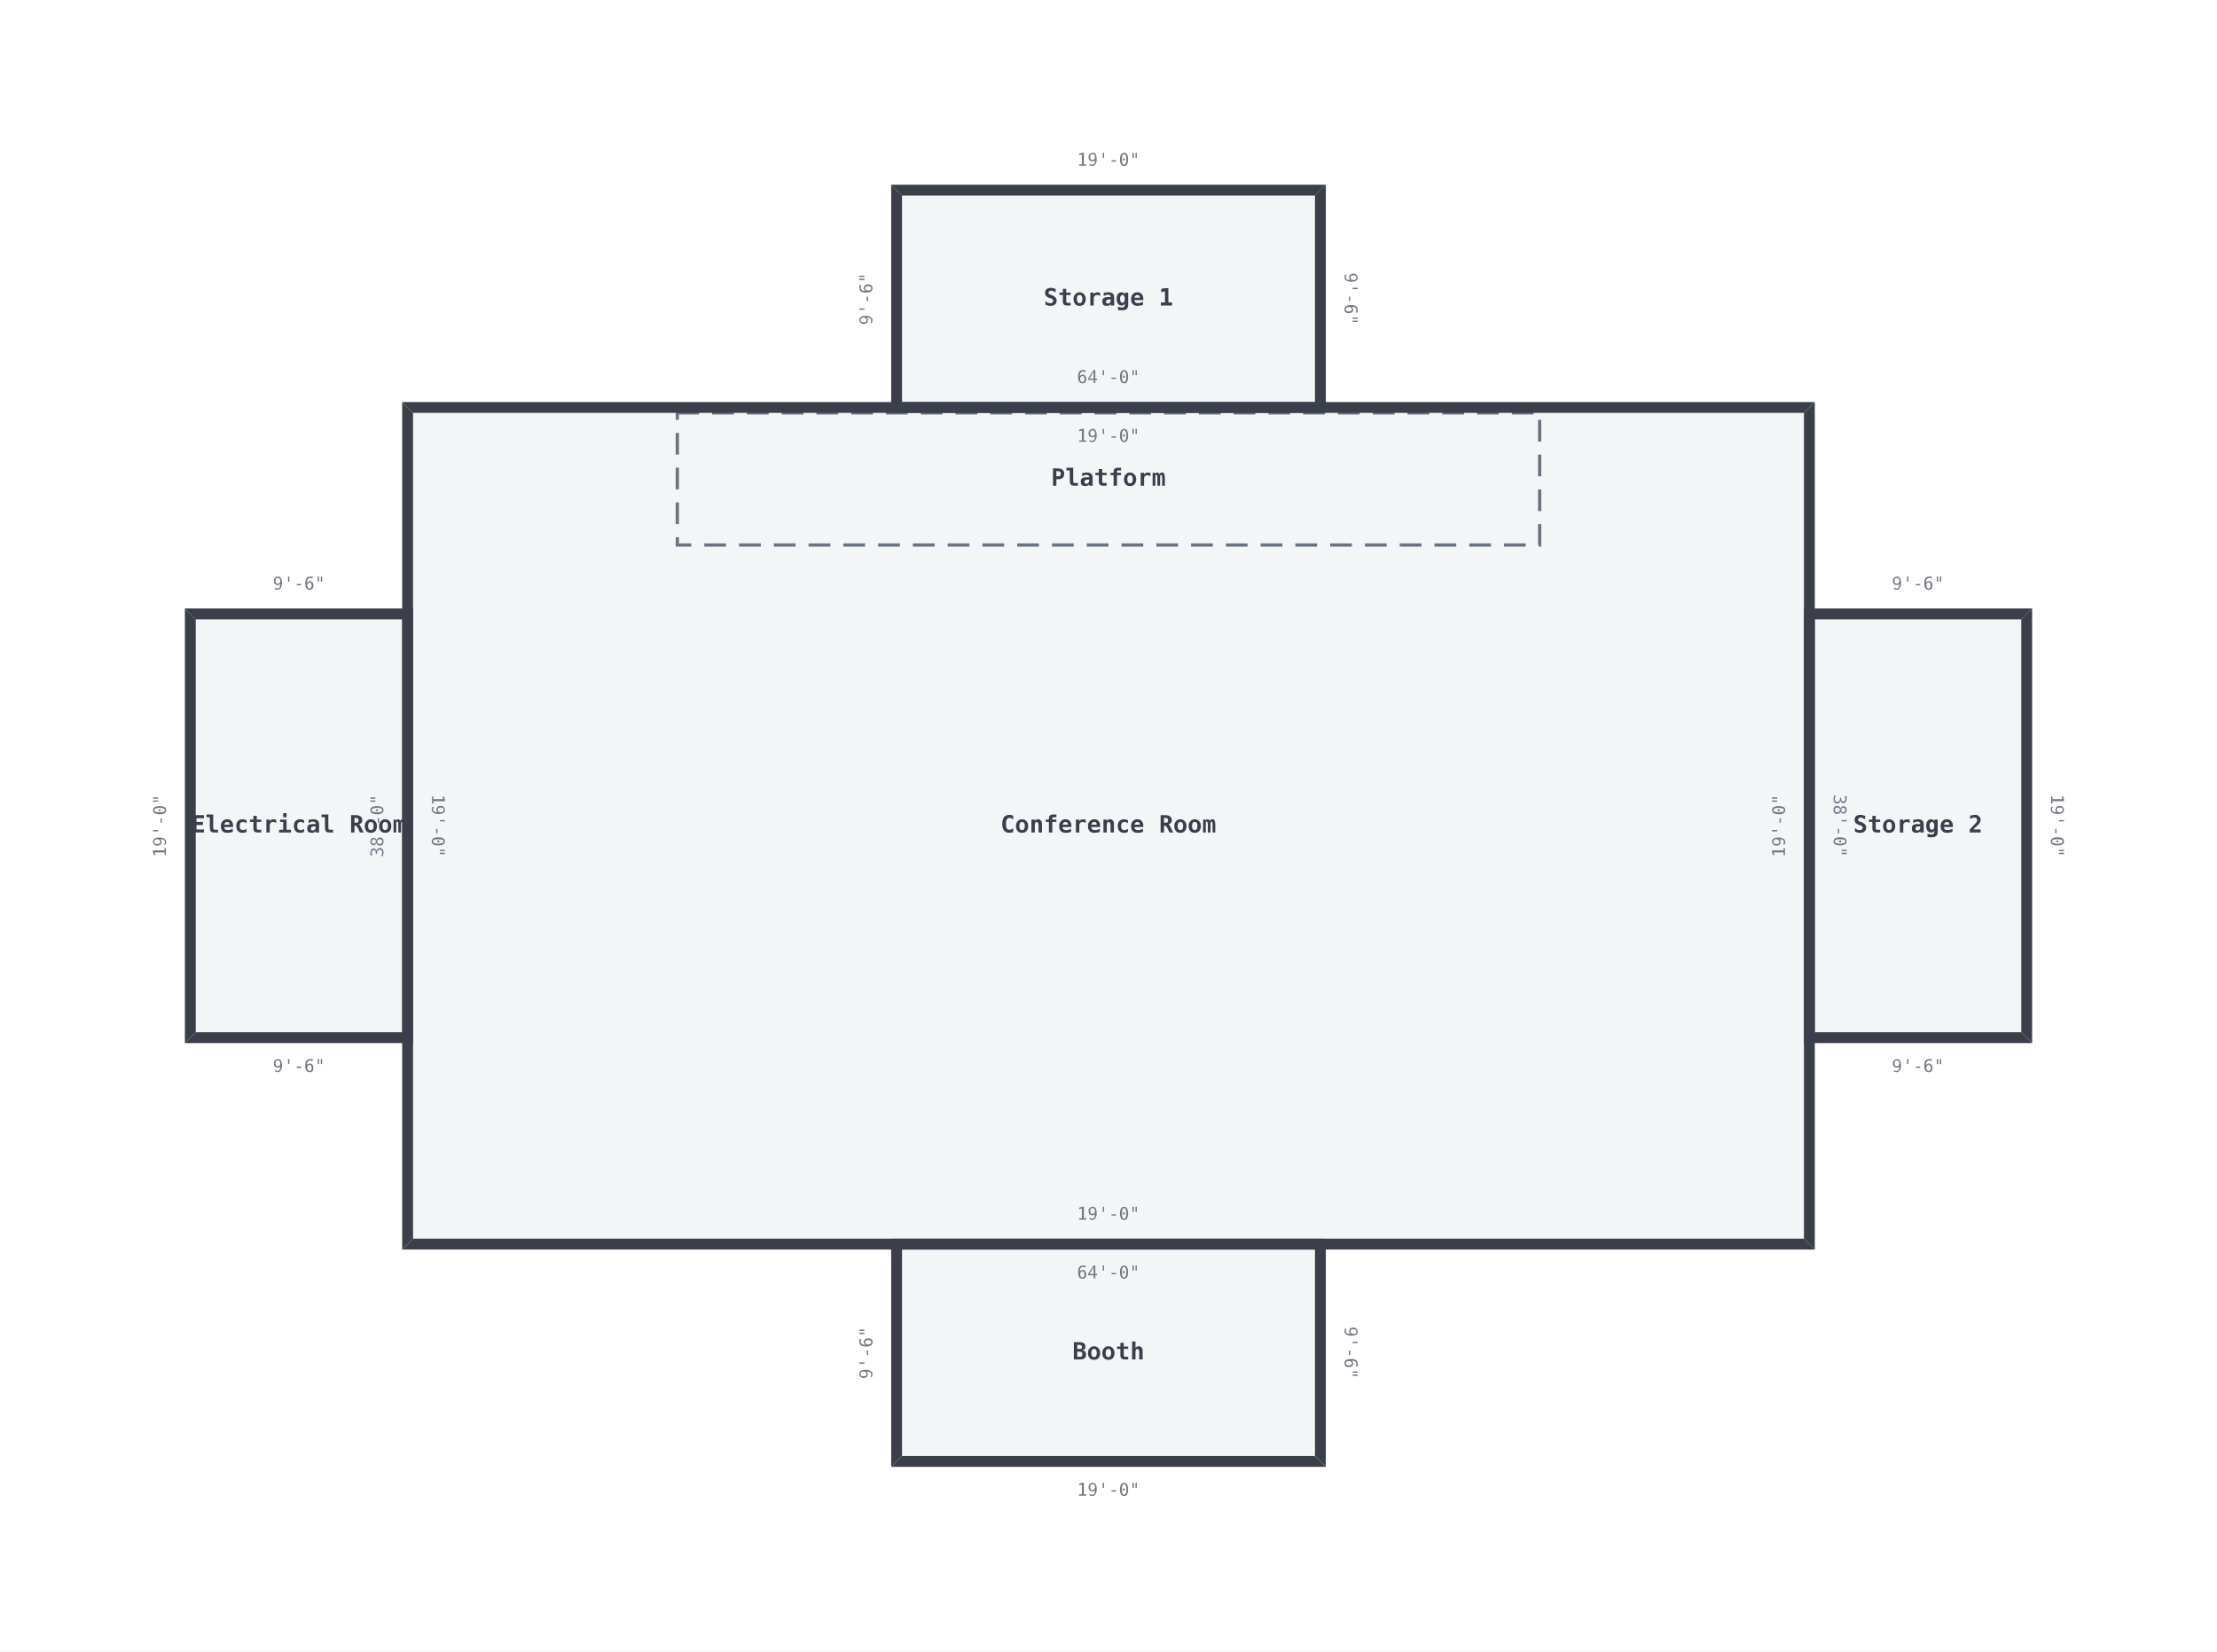
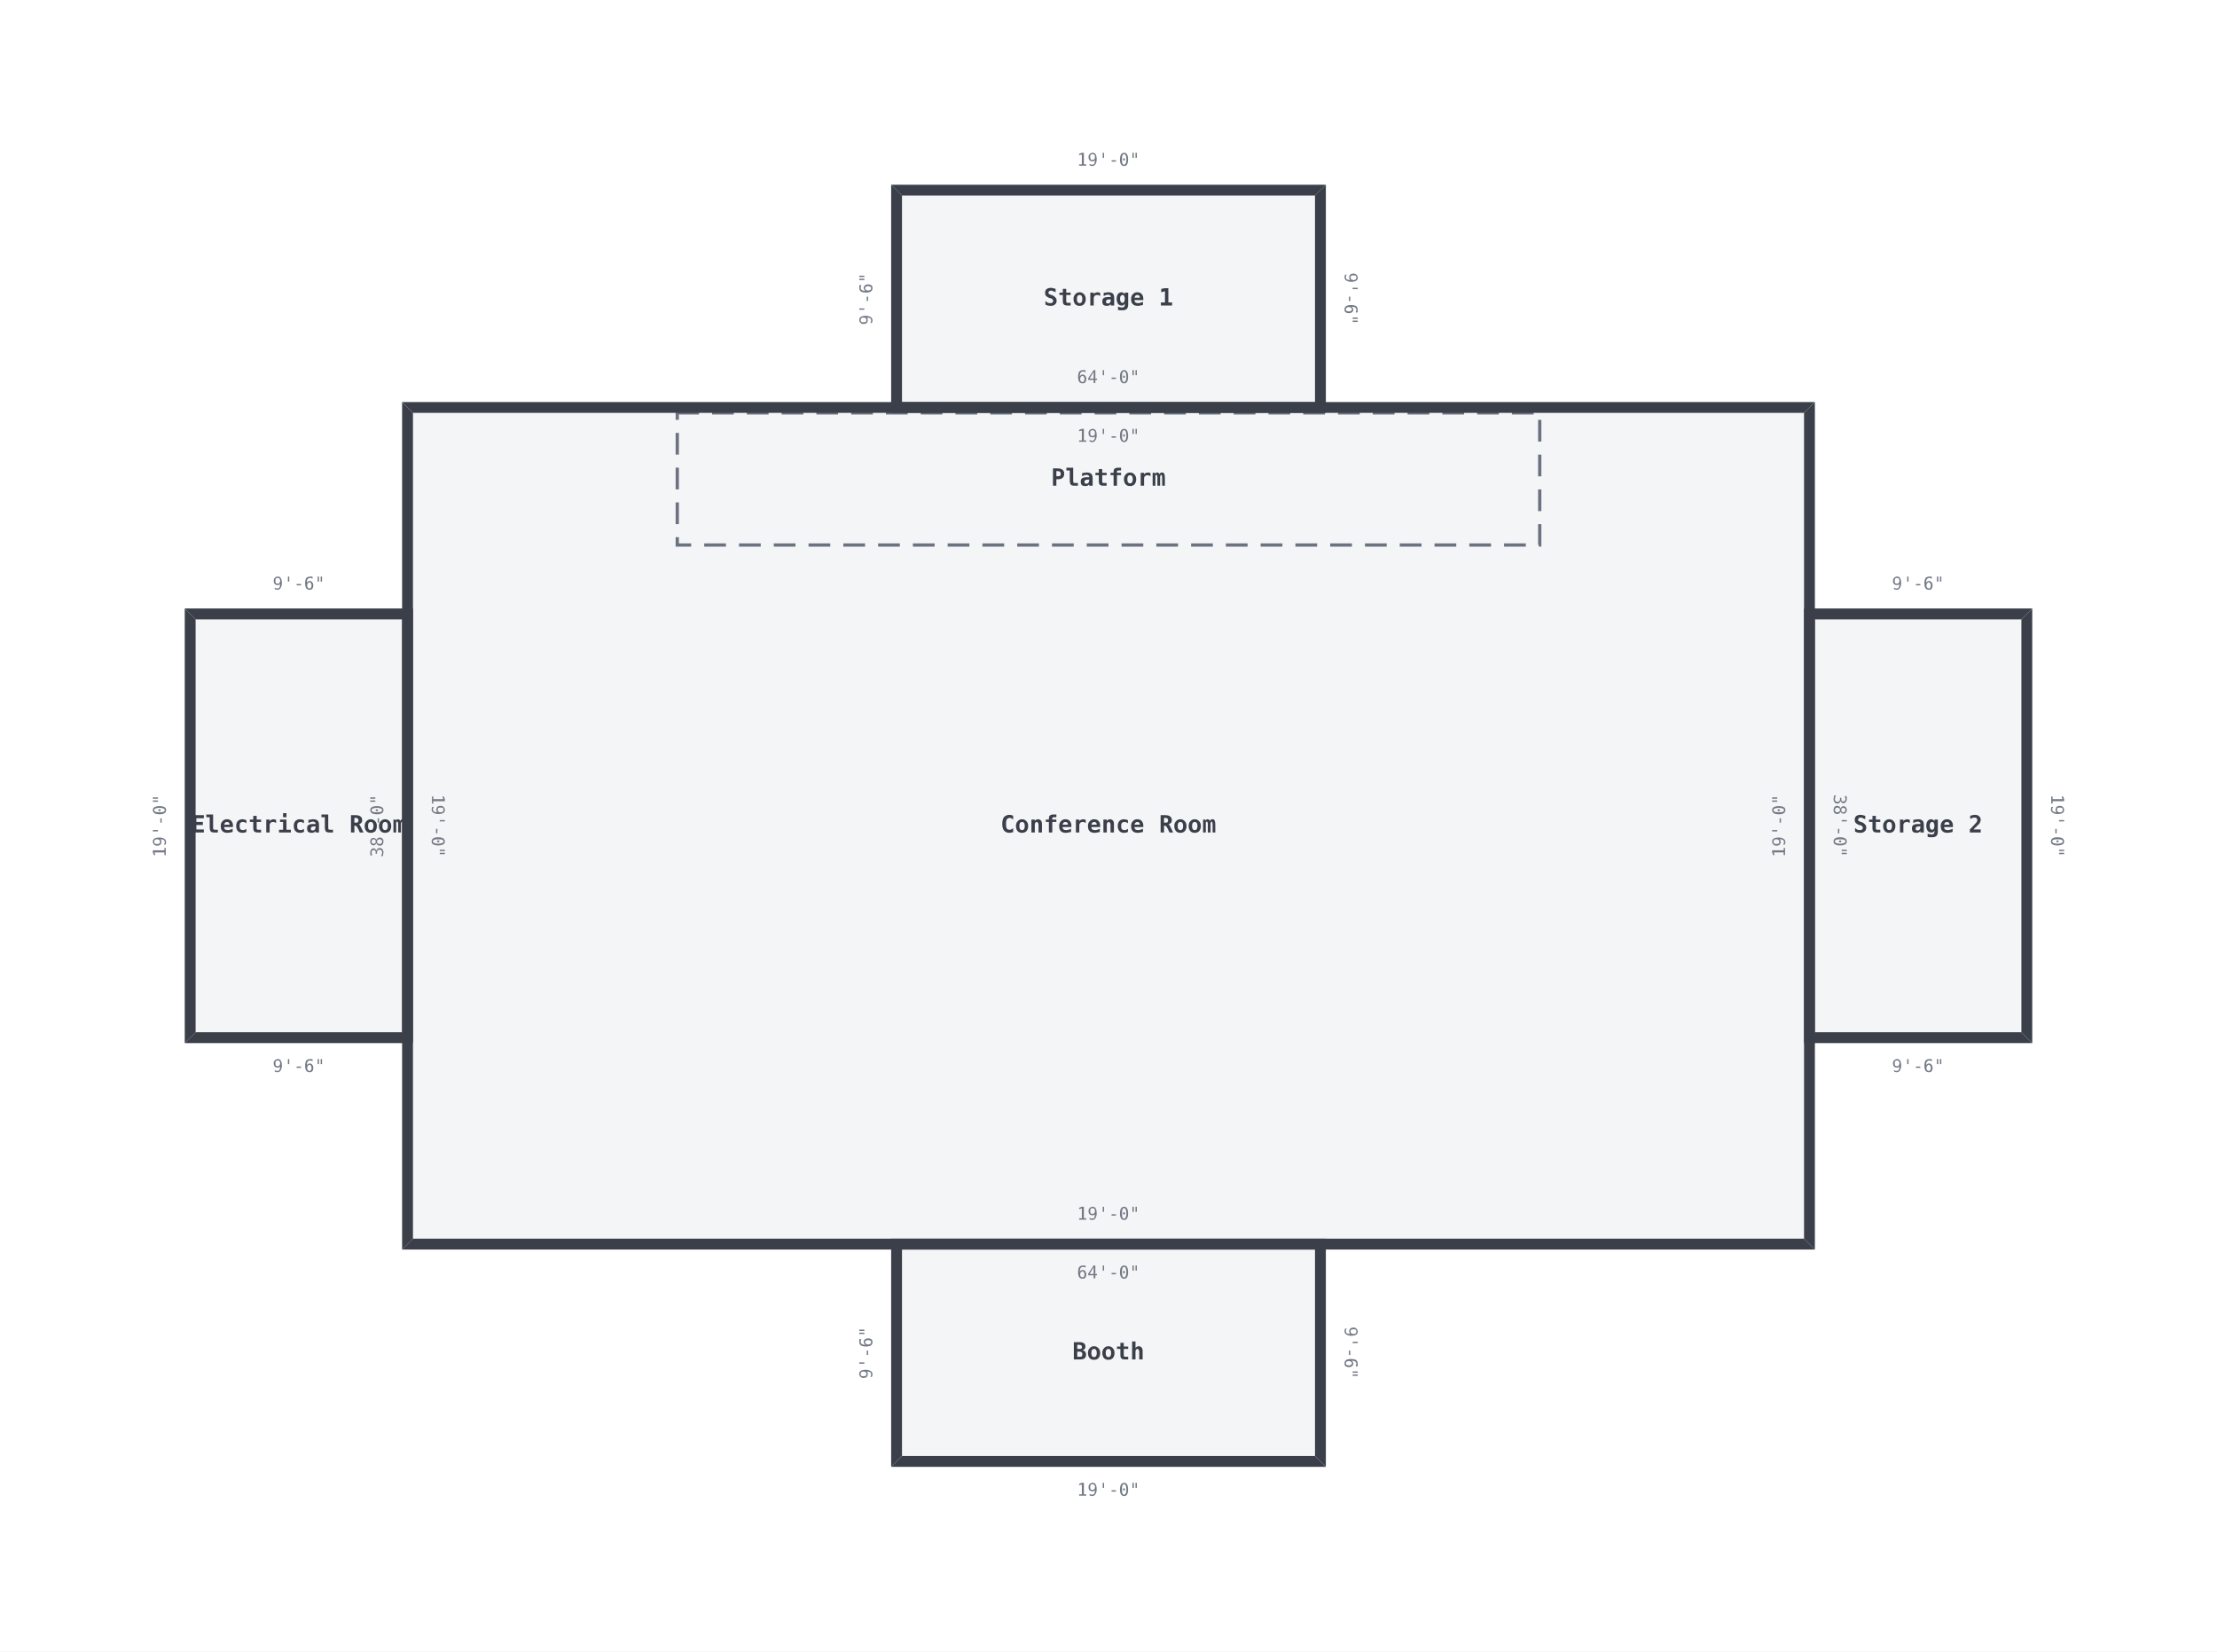
- <svg xmlns="http://www.w3.org/2000/svg" width="1200" height="894" viewBox="-51 -19 102 76" preserveAspectRatio="xMidYMid meet">
+ <svg xmlns="http://www.w3.org/2000/svg" width="1200" height="894" viewBox="-51 -19 102 76" preserveAspectRatio="none">
  <rect x="-51" y="-19" width="102" height="76" fill="#fff" />
  <path data-k="room" d="M-32 0L32 0L32 38L-32 38Z" fill="#f4f5f7" />
  <path data-k="zone" d="M-19.84 0L19.84 0L19.84 6.08L-19.84 6.08Z" fill="none" stroke="#6b7280" stroke-width="0.15" stroke-dasharray="1 0.6" />
  <path data-k="room" d="M-42 9.5L-32.5 9.5L-32.5 28.5L-42 28.5Z" fill="#f4f5f7" />
  <path data-k="room" d="M-9.5 38.5L9.5 38.5L9.5 48L-9.5 48Z" fill="#f4f5f7" />
  <path data-k="room" d="M-9.5 -10L9.5 -10L9.5 -0.5L-9.5 -0.5Z" fill="#f4f5f7" />
  <path data-k="room" d="M32.5 9.5L42 9.5L42 28.5L32.5 28.5Z" fill="#f4f5f7" />
  <path data-k="wall" d="M-32 0L32 0L32.5 -0.5L-32.5 -0.5Z" fill="#3a3f4a" />
  <path data-k="wall" d="M32 0L32 38L32.5 38.5L32.5 -0.5Z" fill="#3a3f4a" />
  <path data-k="wall" d="M32 38L-32 38L-32.5 38.5L32.5 38.5Z" fill="#3a3f4a" />
  <path data-k="wall" d="M-32 38L-32 0L-32.5 -0.5L-32.5 38.5Z" fill="#3a3f4a" />
  <path data-k="wall" d="M-42 9.5L-32.5 9.5L-32 9L-42.5 9Z" fill="#3a3f4a" />
  <path data-k="wall" d="M-32.5 9.5L-32.5 28.5L-32 29L-32 9Z" fill="#3a3f4a" />
  <path data-k="wall" d="M-32.5 28.5L-42 28.5L-42.5 29L-32 29Z" fill="#3a3f4a" />
  <path data-k="wall" d="M-42 28.5L-42 9.5L-42.5 9L-42.5 29Z" fill="#3a3f4a" />
  <path data-k="wall" d="M-9.5 38.5L9.5 38.5L10 38L-10 38Z" fill="#3a3f4a" />
  <path data-k="wall" d="M9.5 38.5L9.5 48L10 48.5L10 38Z" fill="#3a3f4a" />
  <path data-k="wall" d="M9.5 48L-9.5 48L-10 48.5L10 48.5Z" fill="#3a3f4a" />
  <path data-k="wall" d="M-9.5 48L-9.5 38.5L-10 38L-10 48.5Z" fill="#3a3f4a" />
  <path data-k="wall" d="M-9.5 -10L9.5 -10L10 -10.5L-10 -10.5Z" fill="#3a3f4a" />
  <path data-k="wall" d="M9.5 -10L9.5 -0.5L10 0L10 -10.5Z" fill="#3a3f4a" />
  <path data-k="wall" d="M9.5 -0.5L-9.5 -0.5L-10 0L10 0Z" fill="#3a3f4a" />
  <path data-k="wall" d="M-9.5 -0.5L-9.5 -10L-10 -10.5L-10 0Z" fill="#3a3f4a" />
  <path data-k="wall" d="M32.5 9.5L42 9.5L42.5 9L32 9Z" fill="#3a3f4a" />
  <path data-k="wall" d="M42 9.5L42 28.5L42.5 29L42.5 9Z" fill="#3a3f4a" />
  <path data-k="wall" d="M42 28.5L32.5 28.5L32 29L42.5 29Z" fill="#3a3f4a" />
  <path data-k="wall" d="M32.5 28.5L32.5 9.5L32 9L32 29Z" fill="#3a3f4a" />
  <text data-k="dim" x="0" y="-1.6" transform="rotate(0 0 -1.6)" text-anchor="middle" dominant-baseline="middle" font-size="0.8" fill="#737985" font-family="IBM Plex Mono, monospace">64'-0"</text>
  <text data-k="dim" x="33.6" y="19" transform="rotate(90 33.6 19)" text-anchor="middle" dominant-baseline="middle" font-size="0.8" fill="#737985" font-family="IBM Plex Mono, monospace">38'-0"</text>
  <text data-k="dim" x="0" y="39.6" transform="rotate(0 0 39.6)" text-anchor="middle" dominant-baseline="middle" font-size="0.8" fill="#737985" font-family="IBM Plex Mono, monospace">64'-0"</text>
  <text data-k="dim" x="-33.6" y="19" transform="rotate(-90 -33.6 19)" text-anchor="middle" dominant-baseline="middle" font-size="0.8" fill="#737985" font-family="IBM Plex Mono, monospace">38'-0"</text>
  <text data-k="dim" x="-37.25" y="7.9" transform="rotate(0 -37.25 7.9)" text-anchor="middle" dominant-baseline="middle" font-size="0.8" fill="#737985" font-family="IBM Plex Mono, monospace">9'-6"</text>
  <text data-k="dim" x="-30.9" y="19" transform="rotate(90 -30.9 19)" text-anchor="middle" dominant-baseline="middle" font-size="0.8" fill="#737985" font-family="IBM Plex Mono, monospace">19'-0"</text>
  <text data-k="dim" x="-37.25" y="30.1" transform="rotate(0 -37.25 30.1)" text-anchor="middle" dominant-baseline="middle" font-size="0.8" fill="#737985" font-family="IBM Plex Mono, monospace">9'-6"</text>
  <text data-k="dim" x="-43.6" y="19" transform="rotate(-90 -43.6 19)" text-anchor="middle" dominant-baseline="middle" font-size="0.8" fill="#737985" font-family="IBM Plex Mono, monospace">19'-0"</text>
  <text data-k="dim" x="0" y="36.9" transform="rotate(0 0 36.9)" text-anchor="middle" dominant-baseline="middle" font-size="0.8" fill="#737985" font-family="IBM Plex Mono, monospace">19'-0"</text>
  <text data-k="dim" x="11.1" y="43.25" transform="rotate(90 11.1 43.25)" text-anchor="middle" dominant-baseline="middle" font-size="0.8" fill="#737985" font-family="IBM Plex Mono, monospace">9'-6"</text>
  <text data-k="dim" x="0" y="49.6" transform="rotate(0 0 49.6)" text-anchor="middle" dominant-baseline="middle" font-size="0.8" fill="#737985" font-family="IBM Plex Mono, monospace">19'-0"</text>
  <text data-k="dim" x="-11.1" y="43.25" transform="rotate(-90 -11.1 43.25)" text-anchor="middle" dominant-baseline="middle" font-size="0.8" fill="#737985" font-family="IBM Plex Mono, monospace">9'-6"</text>
  <text data-k="dim" x="0" y="-11.6" transform="rotate(0 0 -11.6)" text-anchor="middle" dominant-baseline="middle" font-size="0.8" fill="#737985" font-family="IBM Plex Mono, monospace">19'-0"</text>
  <text data-k="dim" x="11.1" y="-5.25" transform="rotate(90 11.1 -5.25)" text-anchor="middle" dominant-baseline="middle" font-size="0.8" fill="#737985" font-family="IBM Plex Mono, monospace">9'-6"</text>
  <text data-k="dim" x="0" y="1.1" transform="rotate(0 0 1.1)" text-anchor="middle" dominant-baseline="middle" font-size="0.8" fill="#737985" font-family="IBM Plex Mono, monospace">19'-0"</text>
  <text data-k="dim" x="-11.1" y="-5.25" transform="rotate(-90 -11.1 -5.25)" text-anchor="middle" dominant-baseline="middle" font-size="0.8" fill="#737985" font-family="IBM Plex Mono, monospace">9'-6"</text>
  <text data-k="dim" x="37.25" y="7.9" transform="rotate(0 37.25 7.9)" text-anchor="middle" dominant-baseline="middle" font-size="0.8" fill="#737985" font-family="IBM Plex Mono, monospace">9'-6"</text>
  <text data-k="dim" x="43.6" y="19" transform="rotate(90 43.6 19)" text-anchor="middle" dominant-baseline="middle" font-size="0.8" fill="#737985" font-family="IBM Plex Mono, monospace">19'-0"</text>
  <text data-k="dim" x="37.25" y="30.1" transform="rotate(0 37.25 30.1)" text-anchor="middle" dominant-baseline="middle" font-size="0.8" fill="#737985" font-family="IBM Plex Mono, monospace">9'-6"</text>
  <text data-k="dim" x="30.9" y="19" transform="rotate(-90 30.9 19)" text-anchor="middle" dominant-baseline="middle" font-size="0.8" fill="#737985" font-family="IBM Plex Mono, monospace">19'-0"</text>
  <text data-k="name" x="0" y="19" text-anchor="middle" dominant-baseline="middle" font-size="1.1" font-weight="600" fill="#3a3f4a" font-family="IBM Plex Mono, monospace">Conference Room</text>
  <text data-k="name" x="0" y="3.04" text-anchor="middle" dominant-baseline="middle" font-size="1.1" font-weight="600" fill="#3a3f4a" font-family="IBM Plex Mono, monospace">Platform</text>
  <text data-k="name" x="-37.25" y="19" text-anchor="middle" dominant-baseline="middle" font-size="1.1" font-weight="600" fill="#3a3f4a" font-family="IBM Plex Mono, monospace">Electrical Room</text>
  <text data-k="name" x="0" y="43.25" text-anchor="middle" dominant-baseline="middle" font-size="1.1" font-weight="600" fill="#3a3f4a" font-family="IBM Plex Mono, monospace">Booth</text>
  <text data-k="name" x="0" y="-5.25" text-anchor="middle" dominant-baseline="middle" font-size="1.1" font-weight="600" fill="#3a3f4a" font-family="IBM Plex Mono, monospace">Storage 1</text>
  <text data-k="name" x="37.25" y="19" text-anchor="middle" dominant-baseline="middle" font-size="1.1" font-weight="600" fill="#3a3f4a" font-family="IBM Plex Mono, monospace">Storage 2</text>
</svg>
